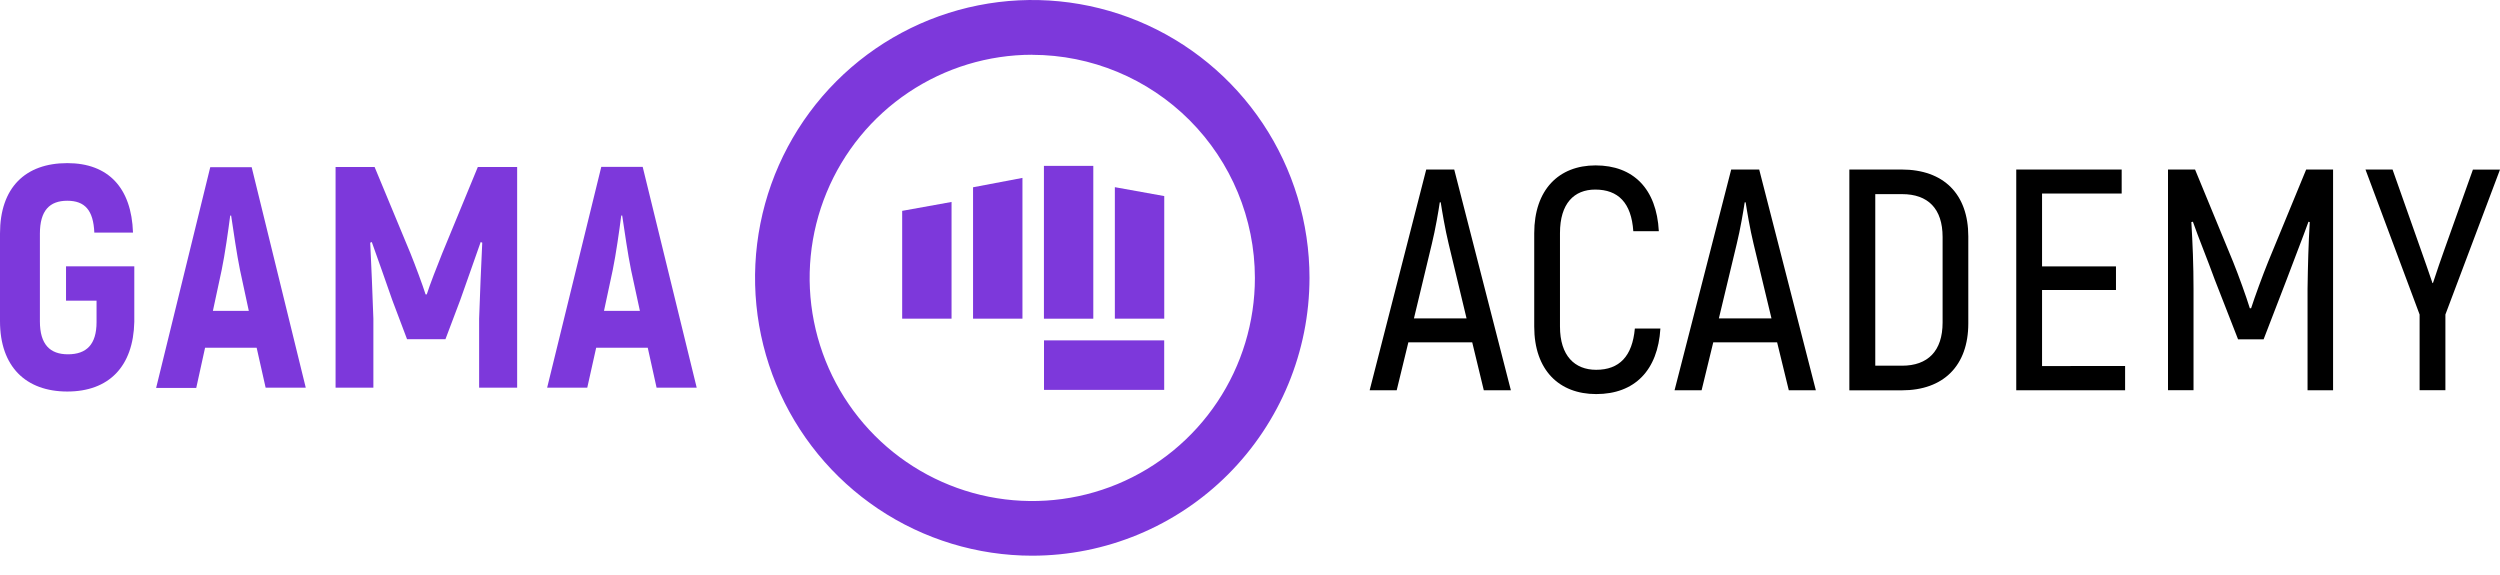
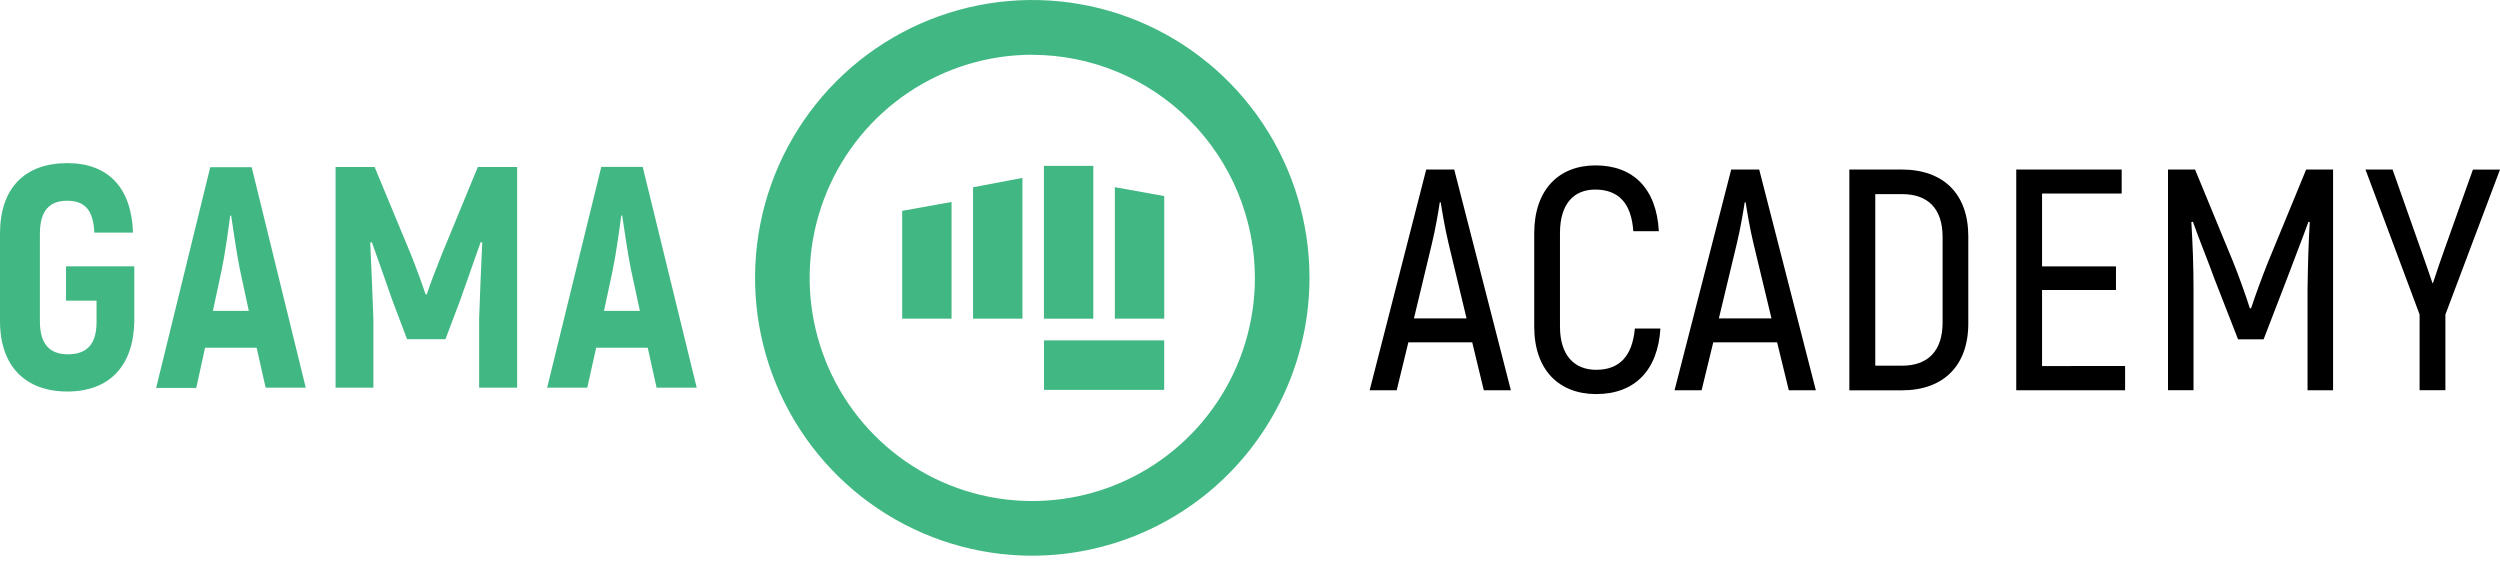
<svg xmlns="http://www.w3.org/2000/svg" fill="none" viewBox="0 0 100 23" width="135" height="31.05" data-testid="logo-component">
  <g data-testid="logo-academy-text" fill="#000000">
    <path d="M58.889 13.694H56.334L55.868 15.611H54.786L57.049 6.781H58.169L60.435 15.611H59.352L58.889 13.694ZM58.662 12.735L57.944 9.745C57.806 9.178 57.68 8.429 57.629 8.093H57.591C57.542 8.434 57.415 9.178 57.276 9.745L56.558 12.735H58.662Z" />
    <path d="M61.369 13.063V9.329C61.369 7.588 62.351 6.616 63.823 6.616C65.333 6.616 66.264 7.549 66.353 9.248H65.332C65.256 8.113 64.728 7.583 63.809 7.583C62.965 7.583 62.399 8.137 62.399 9.323V13.063C62.399 14.233 62.99 14.792 63.846 14.792C64.777 14.792 65.294 14.249 65.394 13.14H66.416C66.315 14.817 65.384 15.763 63.848 15.763C62.363 15.763 61.369 14.804 61.369 13.063Z" />
    <path d="M71.085 13.694H68.53L68.064 15.611H66.982L69.248 6.781H70.368L72.634 15.611H71.552L71.085 13.694ZM70.859 12.735L70.141 9.745C70.002 9.178 69.877 8.429 69.826 8.093H69.788C69.738 8.434 69.611 9.178 69.472 9.745L68.755 12.735H70.859Z" />
    <path d="M73.974 6.781H76.063C77.75 6.781 78.732 7.765 78.732 9.456V12.938C78.732 14.628 77.738 15.613 76.076 15.613H73.974V6.781ZM76.081 14.628C77.112 14.628 77.704 14.043 77.704 12.9V9.481C77.704 8.346 77.121 7.765 76.081 7.765H75.011V14.628H76.081Z" />
    <path d="M85.004 14.64V15.611H80.65V6.781H84.867V7.74H81.682V10.655H84.639V11.601H81.682V14.642L85.004 14.64Z" />
    <path d="M93.323 6.781V15.611H92.302V11.557C92.315 10.598 92.34 9.741 92.39 8.883L92.339 8.869C92.099 9.538 91.772 10.358 91.463 11.19L90.544 13.574H89.523L88.592 11.19C88.29 10.358 87.95 9.538 87.716 8.869L87.654 8.883C87.705 9.741 87.741 10.598 87.741 11.557V15.607H86.72V6.781H87.802L89.326 10.477C89.54 11.006 89.854 11.876 89.993 12.331H90.044C90.189 11.878 90.509 11.006 90.724 10.477L92.247 6.781H93.323Z" />
    <path d="M96.784 12.581L94.619 6.781H95.702L96.821 9.949C96.967 10.365 97.148 10.87 97.299 11.323H97.318C97.464 10.868 97.645 10.352 97.797 9.924L98.917 6.783H100L97.816 12.581V15.608H96.784V12.581Z" />
  </g>
-   <g data-testid="logo-gama-text" fill="#7D38DB">
-     <path d="M38.062 12.748H36.087V8.434L38.062 8.078V12.748Z" fill="#7D38DB" />
-     <path d="M40.898 12.748H38.922V7.491L40.898 7.116V12.748Z" fill="#7D38DB" />
-     <path d="M43.732 6.635H41.757V12.748H43.732V6.635Z" fill="#7D38DB" />
-     <path d="M46.57 12.748H44.594V7.487L46.57 7.843V12.748Z" fill="#7D38DB" />
-     <path d="M46.568 13.615H41.76V15.595H46.568V13.615Z" fill="#7D38DB" />
-     <path d="M41.291 22.228C39.098 22.228 36.954 21.576 35.13 20.355C33.307 19.134 31.886 17.398 31.046 15.367C30.207 13.336 29.987 11.102 30.415 8.946C30.843 6.79 31.899 4.81 33.45 3.255C35.001 1.701 36.977 0.642 39.128 0.214C41.279 -0.215 43.508 0.005 45.535 0.846C47.561 1.687 49.292 3.112 50.511 4.939C51.729 6.767 52.38 8.916 52.38 11.114C52.377 14.061 51.207 16.886 49.129 18.97C47.05 21.053 44.231 22.225 41.291 22.228ZM41.291 2.19C39.53 2.19 37.808 2.714 36.344 3.694C34.879 4.675 33.738 6.069 33.064 7.7C32.39 9.331 32.213 11.126 32.557 12.857C32.901 14.588 33.749 16.179 34.994 17.427C36.239 18.675 37.826 19.525 39.554 19.87C41.281 20.214 43.072 20.037 44.699 19.362C46.326 18.686 47.717 17.542 48.695 16.074C49.674 14.607 50.196 12.881 50.196 11.116C50.193 8.75 49.253 6.482 47.584 4.809C45.914 3.137 43.651 2.196 41.291 2.193V2.19Z" fill="#7D38DB" />
-     <path d="M0 12.848V9.339C0 7.509 1.007 6.525 2.693 6.525C4.329 6.525 5.261 7.509 5.32 9.304H3.773C3.735 8.409 3.395 8.03 2.69 8.03C1.986 8.03 1.596 8.42 1.596 9.346V12.856C1.596 13.777 1.999 14.172 2.717 14.172C3.459 14.172 3.862 13.781 3.862 12.885V12.027H2.641V10.652H5.372V12.873C5.334 14.665 4.351 15.661 2.692 15.661C1.033 15.661 0 14.665 0 12.848Z" fill="#7D38DB" />
-     <path d="M10.266 13.909H8.203L7.85 15.517H6.245L8.41 6.688H10.067L12.23 15.506H10.625L10.266 13.909ZM9.952 12.435L9.599 10.795C9.474 10.19 9.335 9.219 9.246 8.625H9.208C9.132 9.217 8.994 10.19 8.868 10.795L8.516 12.435H9.952Z" fill="#7D38DB" />
-     <path d="M20.686 6.68V15.506H19.165V12.748C19.203 11.714 19.24 10.7 19.29 9.707L19.227 9.682C18.975 10.414 18.686 11.209 18.409 12.003L17.818 13.568H16.282L15.691 12.003C15.413 11.209 15.136 10.414 14.872 9.682L14.809 9.707C14.859 10.703 14.897 11.712 14.935 12.748V15.506H13.423V6.68H14.984L16.419 10.136C16.607 10.602 16.909 11.41 17.023 11.775H17.071C17.185 11.41 17.498 10.605 17.688 10.136L19.113 6.68H20.686Z" fill="#7D38DB" />
-     <path d="M25.91 13.909H23.847L23.491 15.506H21.886L24.051 6.676H25.708L27.868 15.506H26.263L25.91 13.909ZM25.596 12.435L25.241 10.793C25.116 10.187 24.977 9.216 24.888 8.622H24.85C24.775 9.215 24.636 10.187 24.511 10.793L24.16 12.435H25.596Z" fill="#7D38DB" />
+   <g data-testid="logo-gama-text" fill="#41b883">
+     <path d="M38.062 12.748H36.087V8.434L38.062 8.078V12.748Z" fill="#41b883" />
+     <path d="M40.898 12.748H38.922V7.491L40.898 7.116V12.748Z" fill="#41b883" />
+     <path d="M43.732 6.635H41.757V12.748H43.732V6.635Z" fill="#41b883" />
+     <path d="M46.57 12.748H44.594V7.487L46.57 7.843V12.748Z" fill="#41b883" />
+     <path d="M46.568 13.615H41.76V15.595H46.568V13.615Z" fill="#41b883" />
+     <path d="M41.291 22.228C39.098 22.228 36.954 21.576 35.13 20.355C33.307 19.134 31.886 17.398 31.046 15.367C30.207 13.336 29.987 11.102 30.415 8.946C30.843 6.79 31.899 4.81 33.45 3.255C35.001 1.701 36.977 0.642 39.128 0.214C41.279 -0.215 43.508 0.005 45.535 0.846C47.561 1.687 49.292 3.112 50.511 4.939C51.729 6.767 52.38 8.916 52.38 11.114C52.377 14.061 51.207 16.886 49.129 18.97C47.05 21.053 44.231 22.225 41.291 22.228ZM41.291 2.19C39.53 2.19 37.808 2.714 36.344 3.694C34.879 4.675 33.738 6.069 33.064 7.7C32.39 9.331 32.213 11.126 32.557 12.857C32.901 14.588 33.749 16.179 34.994 17.427C36.239 18.675 37.826 19.525 39.554 19.87C41.281 20.214 43.072 20.037 44.699 19.362C46.326 18.686 47.717 17.542 48.695 16.074C49.674 14.607 50.196 12.881 50.196 11.116C50.193 8.75 49.253 6.482 47.584 4.809C45.914 3.137 43.651 2.196 41.291 2.193V2.19Z" fill="#41b883" />
+     <path d="M0 12.848V9.339C0 7.509 1.007 6.525 2.693 6.525C4.329 6.525 5.261 7.509 5.32 9.304H3.773C3.735 8.409 3.395 8.03 2.69 8.03C1.986 8.03 1.596 8.42 1.596 9.346V12.856C1.596 13.777 1.999 14.172 2.717 14.172C3.459 14.172 3.862 13.781 3.862 12.885V12.027H2.641V10.652H5.372V12.873C5.334 14.665 4.351 15.661 2.692 15.661C1.033 15.661 0 14.665 0 12.848Z" fill="#41b883" />
+     <path d="M10.266 13.909H8.203L7.85 15.517H6.245L8.41 6.688H10.067L12.23 15.506H10.625L10.266 13.909ZM9.952 12.435L9.599 10.795C9.474 10.19 9.335 9.219 9.246 8.625H9.208C9.132 9.217 8.994 10.19 8.868 10.795L8.516 12.435H9.952Z" fill="#41b883" />
+     <path d="M20.686 6.68V15.506H19.165V12.748C19.203 11.714 19.24 10.7 19.29 9.707L19.227 9.682C18.975 10.414 18.686 11.209 18.409 12.003L17.818 13.568H16.282L15.691 12.003C15.413 11.209 15.136 10.414 14.872 9.682L14.809 9.707C14.859 10.703 14.897 11.712 14.935 12.748V15.506H13.423V6.68H14.984L16.419 10.136C16.607 10.602 16.909 11.41 17.023 11.775H17.071C17.185 11.41 17.498 10.605 17.688 10.136L19.113 6.68H20.686Z" fill="#41b883" />
+     <path d="M25.91 13.909H23.847L23.491 15.506H21.886L24.051 6.676H25.708L27.868 15.506H26.263L25.91 13.909ZM25.596 12.435L25.241 10.793C25.116 10.187 24.977 9.216 24.888 8.622H24.85C24.775 9.215 24.636 10.187 24.511 10.793L24.16 12.435H25.596Z" fill="#41b883" />
  </g>
</svg>
